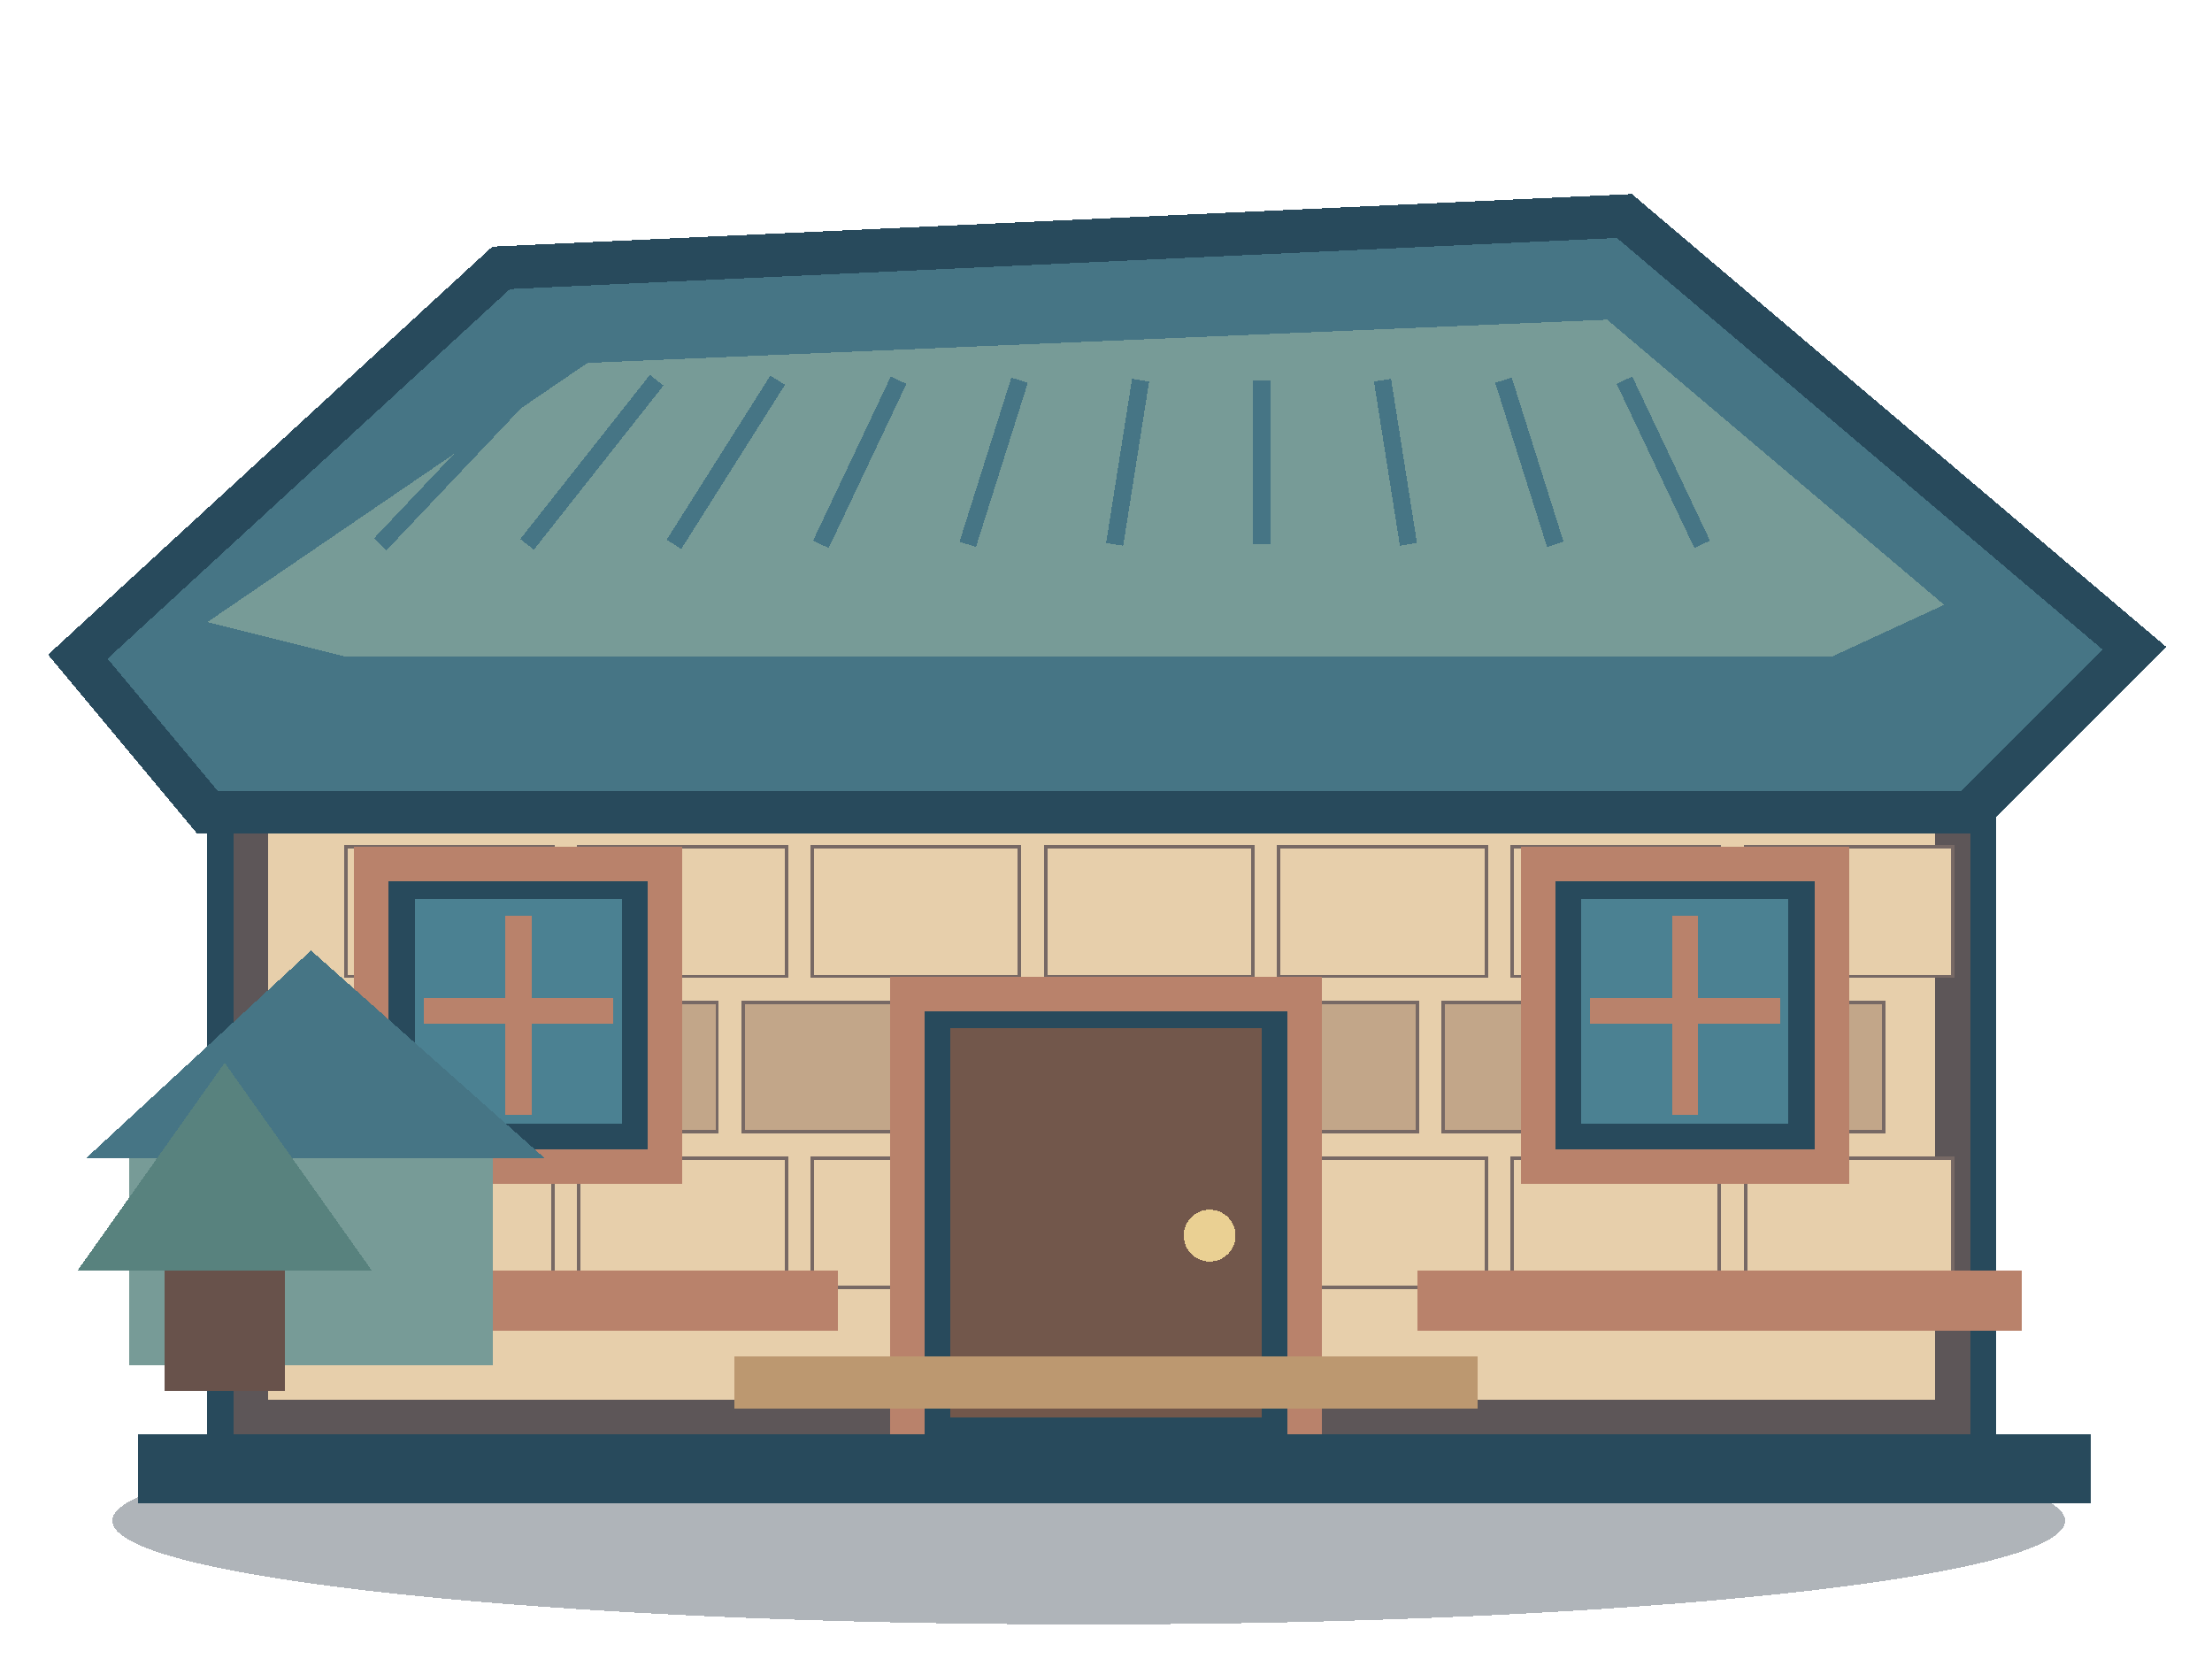
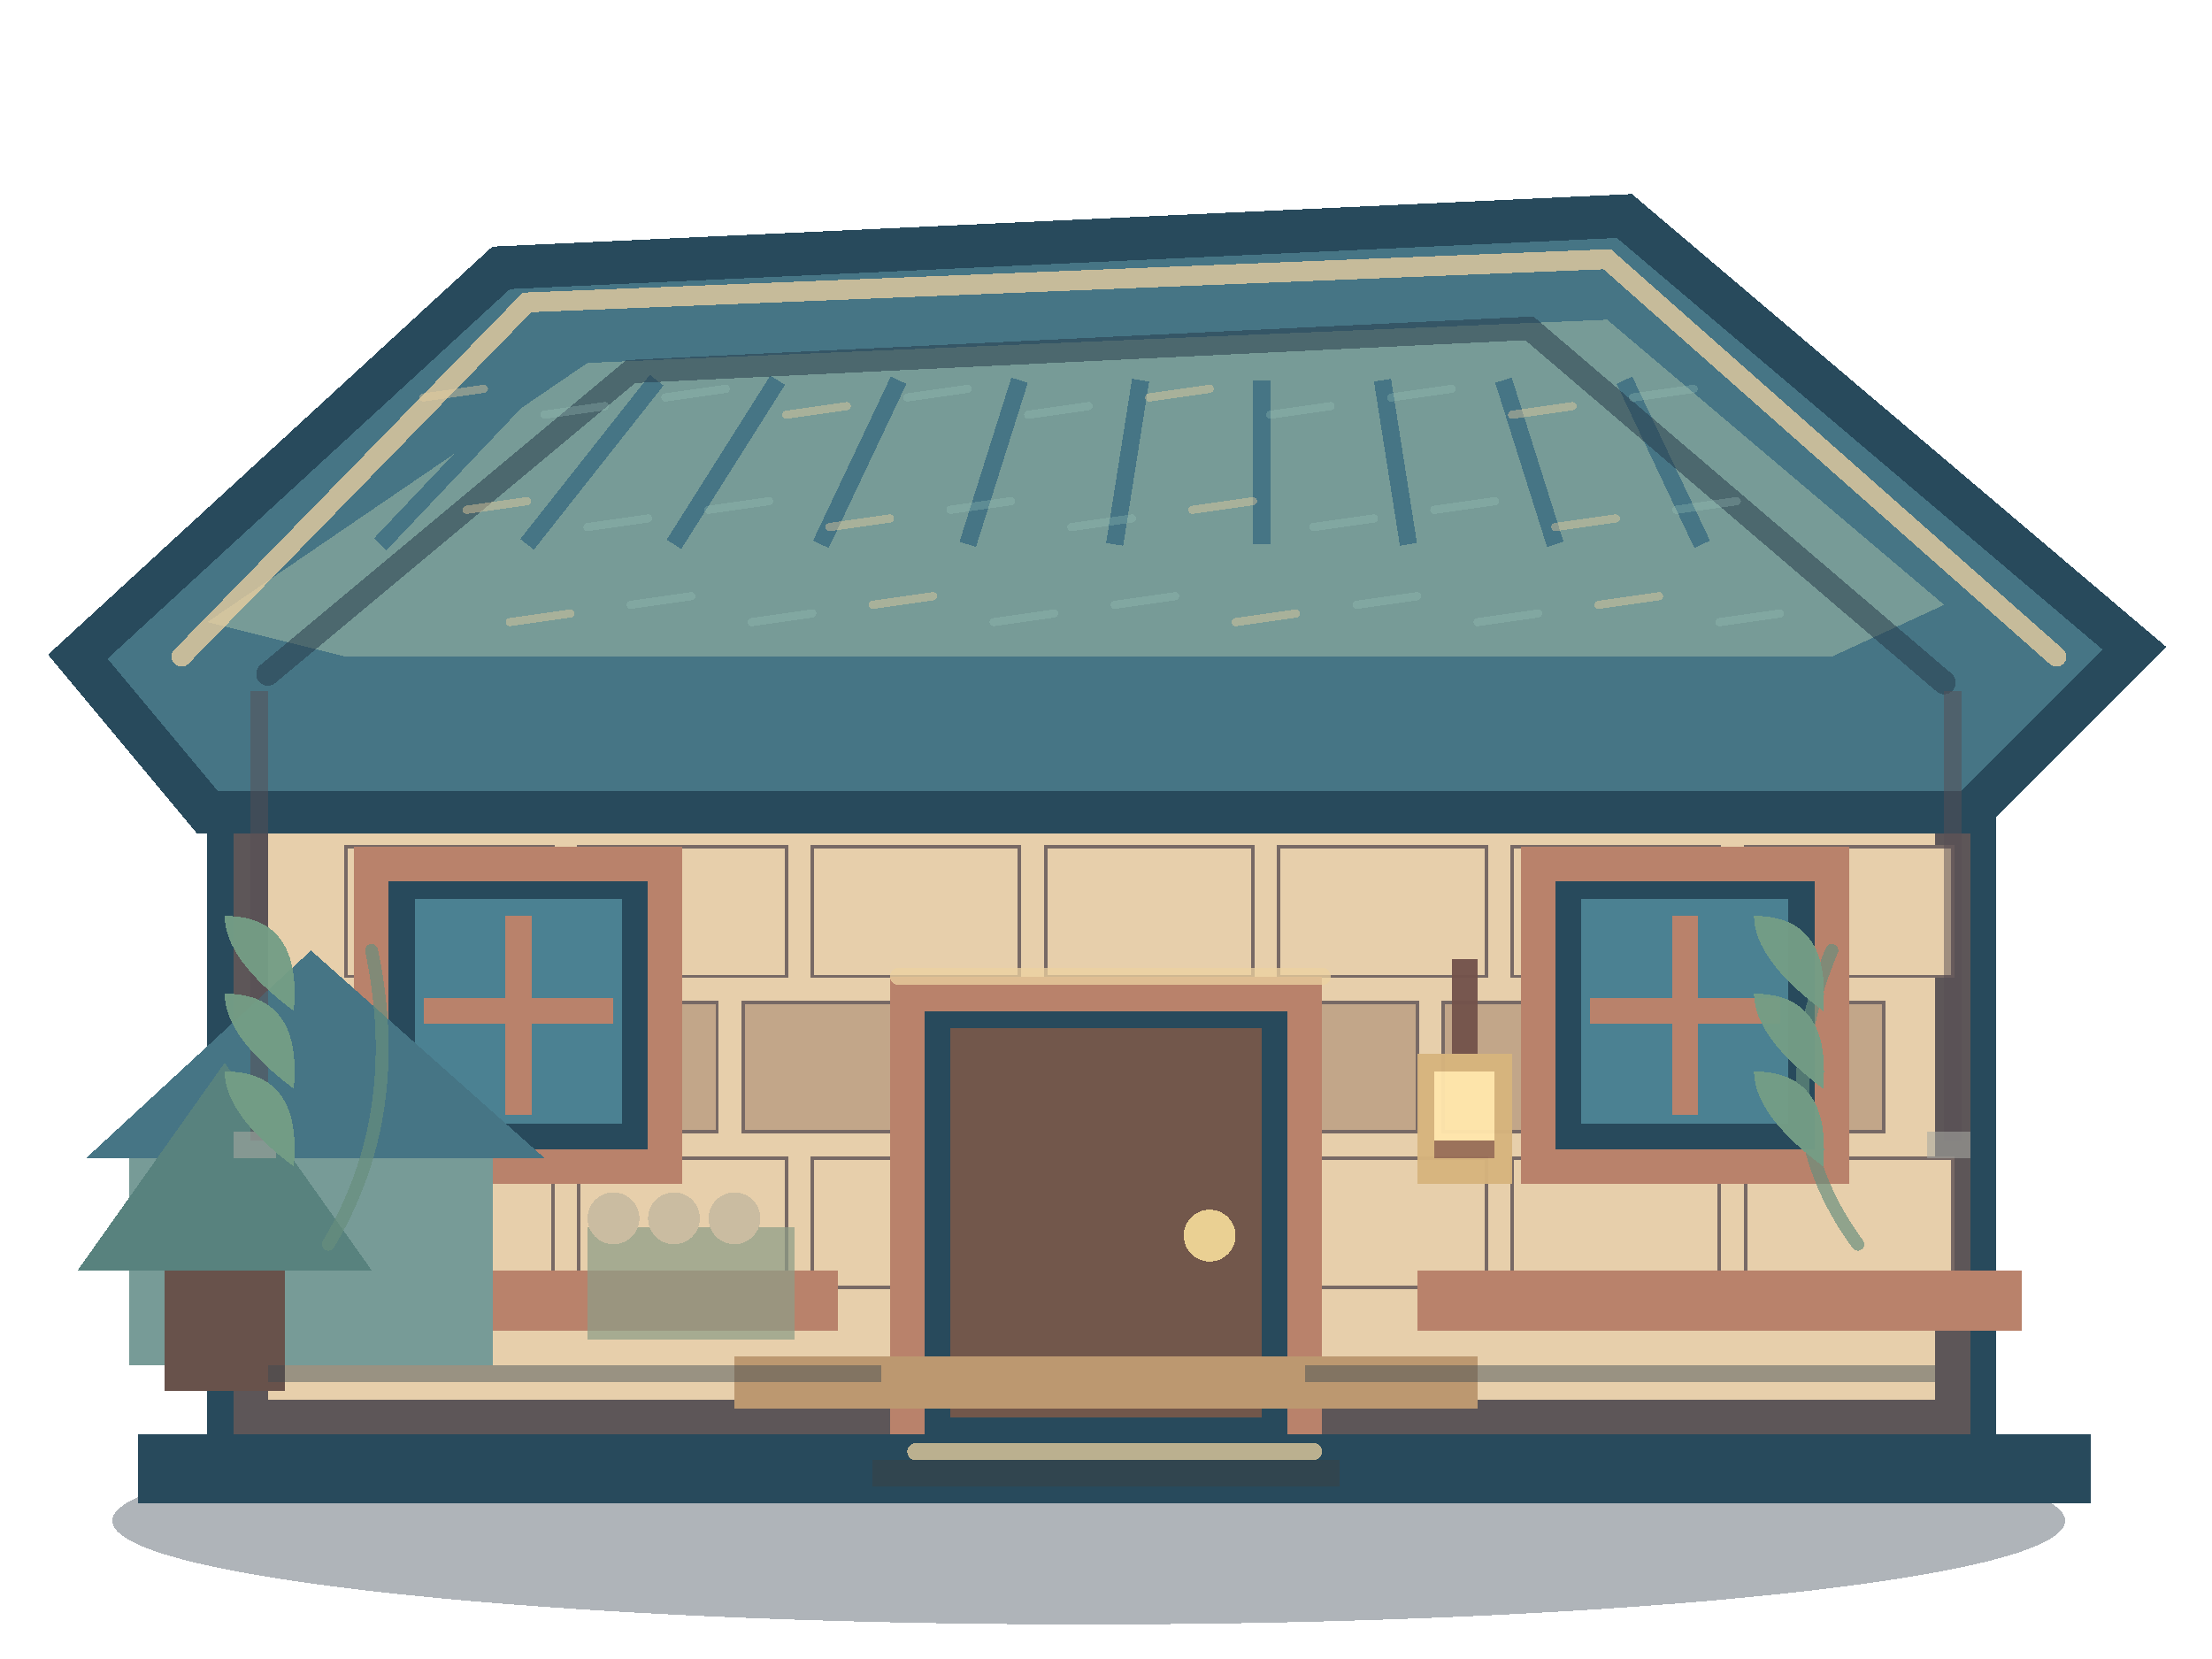
<svg xmlns="http://www.w3.org/2000/svg" width="256" height="192" viewBox="0 0 256 192">
  <defs />
  <g shape-rendering="crispEdges">
    <ellipse cx="126" cy="176" rx="113" ry="12" fill="#152433" opacity=".34" />
    <rect x="24" y="77" width="207" height="90" fill="#284a5c" />
    <rect x="29" y="73" width="197" height="91" fill="#e7cfab" stroke="#5d5658" stroke-width="4" />
    <rect x="32" y="80" width="24" height="15" fill="#c2a689" stroke="#776965" stroke-width="0.4" />
    <rect x="59" y="80" width="24" height="15" fill="#c2a689" stroke="#776965" stroke-width="0.4" />
    <rect x="86" y="80" width="24" height="15" fill="#c2a689" stroke="#776965" stroke-width="0.4" />
    <rect x="113" y="80" width="24" height="15" fill="#c2a689" stroke="#776965" stroke-width="0.4" />
    <rect x="140" y="80" width="24" height="15" fill="#c2a689" stroke="#776965" stroke-width="0.4" />
    <rect x="167" y="80" width="24" height="15" fill="#c2a689" stroke="#776965" stroke-width="0.4" />
    <rect x="194" y="80" width="24" height="15" fill="#c2a689" stroke="#776965" stroke-width="0.4" />
    <rect x="40" y="98" width="24" height="15" fill="#e7cfab" stroke="#776965" stroke-width="0.4" />
    <rect x="67" y="98" width="24" height="15" fill="#e7cfab" stroke="#776965" stroke-width="0.4" />
    <rect x="94" y="98" width="24" height="15" fill="#e7cfab" stroke="#776965" stroke-width="0.4" />
    <rect x="121" y="98" width="24" height="15" fill="#e7cfab" stroke="#776965" stroke-width="0.4" />
    <rect x="148" y="98" width="24" height="15" fill="#e7cfab" stroke="#776965" stroke-width="0.4" />
    <rect x="175" y="98" width="24" height="15" fill="#e7cfab" stroke="#776965" stroke-width="0.4" />
    <rect x="202" y="98" width="24" height="15" fill="#e7cfab" stroke="#776965" stroke-width="0.4" />
    <rect x="32" y="116" width="24" height="15" fill="#c2a689" stroke="#776965" stroke-width="0.4" />
    <rect x="59" y="116" width="24" height="15" fill="#c2a689" stroke="#776965" stroke-width="0.4" />
    <rect x="86" y="116" width="24" height="15" fill="#c2a689" stroke="#776965" stroke-width="0.4" />
    <rect x="113" y="116" width="24" height="15" fill="#c2a689" stroke="#776965" stroke-width="0.4" />
    <rect x="140" y="116" width="24" height="15" fill="#c2a689" stroke="#776965" stroke-width="0.4" />
    <rect x="167" y="116" width="24" height="15" fill="#c2a689" stroke="#776965" stroke-width="0.4" />
    <rect x="194" y="116" width="24" height="15" fill="#c2a689" stroke="#776965" stroke-width="0.4" />
    <rect x="40" y="134" width="24" height="15" fill="#e7cfab" stroke="#776965" stroke-width="0.4" />
    <rect x="67" y="134" width="24" height="15" fill="#e7cfab" stroke="#776965" stroke-width="0.4" />
    <rect x="94" y="134" width="24" height="15" fill="#e7cfab" stroke="#776965" stroke-width="0.4" />
    <rect x="121" y="134" width="24" height="15" fill="#e7cfab" stroke="#776965" stroke-width="0.4" />
    <rect x="148" y="134" width="24" height="15" fill="#e7cfab" stroke="#776965" stroke-width="0.4" />
    <rect x="175" y="134" width="24" height="15" fill="#e7cfab" stroke="#776965" stroke-width="0.4" />
    <rect x="202" y="134" width="24" height="15" fill="#e7cfab" stroke="#776965" stroke-width="0.4" />
    <path d="M9 76L58 31L188 25L247 75L228 94H24Z" fill="#467585" stroke="#284a5c" stroke-width="5" />
    <path d="M24 72L68 42L186 37L225 70L212 76H40Z" fill="#779b97" />
    <path d="M44 63L62 44" fill="none" stroke="#467585" stroke-width="2" />
    <path d="M61 63L76 44" fill="none" stroke="#467585" stroke-width="2" />
    <path d="M78 63L90 44" fill="none" stroke="#467585" stroke-width="2" />
    <path d="M95 63L104 44" fill="none" stroke="#467585" stroke-width="2" />
    <path d="M112 63L118 44" fill="none" stroke="#467585" stroke-width="2" />
    <path d="M129 63L132 44" fill="none" stroke="#467585" stroke-width="2" />
    <path d="M146 63L146 44" fill="none" stroke="#467585" stroke-width="2" />
    <path d="M163 63L160 44" fill="none" stroke="#467585" stroke-width="2" />
    <path d="M180 63L174 44" fill="none" stroke="#467585" stroke-width="2" />
    <path d="M197 63L188 44" fill="none" stroke="#467585" stroke-width="2" />
    <rect x="105" y="115" width="46" height="53" fill="#284a5c" stroke="#b9826b" stroke-width="4" />
    <rect x="110" y="119" width="36" height="45" fill="#72574b" />
    <circle cx="140" cy="143" r="3" fill="#ead093" />
    <rect x="43" y="100" width="34" height="35" fill="#284a5c" stroke="#b9826b" stroke-width="4" />
    <rect x="48" y="104" width="24" height="26" fill="#4b8192" />
    <path d="M60 106L60 129" fill="none" stroke="#b9826b" stroke-width="3" />
    <path d="M49 117L71 117" fill="none" stroke="#b9826b" stroke-width="3" />
    <rect x="178" y="100" width="34" height="35" fill="#284a5c" stroke="#b9826b" stroke-width="4" />
    <rect x="183" y="104" width="24" height="26" fill="#4b8192" />
    <path d="M195 106L195 129" fill="none" stroke="#b9826b" stroke-width="3" />
    <path d="M184 117L206 117" fill="none" stroke="#b9826b" stroke-width="3" />
    <rect x="22" y="147" width="75" height="7" fill="#b9826b" />
    <rect x="164" y="147" width="70" height="7" fill="#b9826b" />
    <rect x="16" y="166" width="226" height="8" fill="#284a5c" />
    <rect x="15" y="134" width="42" height="24" fill="#779b97" />
    <path d="M10 134L36 110L63 134Z" fill="#467585" />
    <rect x="19" y="138" width="14" height="23" fill="#68524b" />
    <path d="M26 123L9 147L43 147Z" fill="#58827e" />
    <rect x="85" y="157" width="86" height="6" fill="#bc9870" />
+     <g id="deep-pass" opacity=".96">
+       <path d="M21 76L61 35L186 30L238 76" fill="none" stroke="#ecd1a0" stroke-width="2.3" opacity="0.8" stroke-linecap="round" />
+       <path d="M31 78L73 43L177 38L225 79" fill="none" stroke="#263a4b" stroke-width="2.7" opacity="0.55" stroke-linecap="round" />
+       <path d="M49 46l7 -1" fill="none" stroke="#ecd1a0" stroke-width="0.95" opacity="0.43" stroke-linecap="round" />
+       <path d="M63 48l7 -1" fill="none" stroke="#9cc4b8" stroke-width="0.95" opacity="0.3" stroke-linecap="round" />
+       <path d="M77 46l7 -1" fill="none" stroke="#9cc4b8" stroke-width="0.95" opacity="0.3" stroke-linecap="round" />
+       <path d="M91 48l7 -1" fill="none" stroke="#ecd1a0" stroke-width="0.95" opacity="0.43" stroke-linecap="round" />
+       <path d="M105 46l7 -1" fill="none" stroke="#9cc4b8" stroke-width="0.95" opacity="0.3" stroke-linecap="round" />
+       <path d="M119 48l7 -1" fill="none" stroke="#9cc4b8" stroke-width="0.95" opacity="0.3" stroke-linecap="round" />
+       <path d="M133 46l7 -1" fill="none" stroke="#ecd1a0" stroke-width="0.95" opacity="0.43" stroke-linecap="round" />
+       <path d="M147 48l7 -1" fill="none" stroke="#9cc4b8" stroke-width="0.95" opacity="0.3" stroke-linecap="round" />
+       <path d="M161 46l7 -1" fill="none" stroke="#9cc4b8" stroke-width="0.95" opacity="0.3" stroke-linecap="round" />
+       <path d="M175 48l7 -1" fill="none" stroke="#ecd1a0" stroke-width="0.95" opacity="0.43" stroke-linecap="round" />
+       <path d="M189 46l7 -1" fill="none" stroke="#9cc4b8" stroke-width="0.95" opacity="0.3" stroke-linecap="round" />
+       <path d="M54 59l7 -1" fill="none" stroke="#ecd1a0" stroke-width="0.95" opacity="0.43" stroke-linecap="round" />
+       <path d="M68 61l7 -1" fill="none" stroke="#9cc4b8" stroke-width="0.95" opacity="0.3" stroke-linecap="round" />
+       <path d="M82 59l7 -1" fill="none" stroke="#9cc4b8" stroke-width="0.95" opacity="0.3" stroke-linecap="round" />
+       <path d="M96 61l7 -1" fill="none" stroke="#ecd1a0" stroke-width="0.95" opacity="0.43" stroke-linecap="round" />
+       <path d="M110 59l7 -1" fill="none" stroke="#9cc4b8" stroke-width="0.95" opacity="0.3" stroke-linecap="round" />
+       <path d="M124 61l7 -1" fill="none" stroke="#9cc4b8" stroke-width="0.95" opacity="0.3" stroke-linecap="round" />
+       <path d="M138 59l7 -1" fill="none" stroke="#ecd1a0" stroke-width="0.95" opacity="0.43" stroke-linecap="round" />
+       <path d="M152 61l7 -1" fill="none" stroke="#9cc4b8" stroke-width="0.95" opacity="0.3" stroke-linecap="round" />
+       <path d="M166 59l7 -1" fill="none" stroke="#9cc4b8" stroke-width="0.95" opacity="0.3" stroke-linecap="round" />
+       <path d="M180 61l7 -1" fill="none" stroke="#ecd1a0" stroke-width="0.95" opacity="0.43" stroke-linecap="round" />
+       <path d="M194 59l7 -1" fill="none" stroke="#9cc4b8" stroke-width="0.95" opacity="0.3" stroke-linecap="round" />
+       <path d="M59 72l7 -1" fill="none" stroke="#ecd1a0" stroke-width="0.95" opacity="0.43" stroke-linecap="round" />
+       <path d="M73 70l7 -1" fill="none" stroke="#9cc4b8" stroke-width="0.95" opacity="0.3" stroke-linecap="round" />
+       <path d="M87 72l7 -1" fill="none" stroke="#9cc4b8" stroke-width="0.95" opacity="0.3" stroke-linecap="round" />
+       <path d="M101 70l7 -1" fill="none" stroke="#ecd1a0" stroke-width="0.95" opacity="0.43" stroke-linecap="round" />
+       <path d="M115 72l7 -1" fill="none" stroke="#9cc4b8" stroke-width="0.95" opacity="0.3" stroke-linecap="round" />
+       <path d="M129 70l7 -1" fill="none" stroke="#9cc4b8" stroke-width="0.95" opacity="0.3" stroke-linecap="round" />
+       <path d="M143 72l7 -1" fill="none" stroke="#ecd1a0" stroke-width="0.95" opacity="0.43" stroke-linecap="round" />
+       <path d="M157 70l7 -1" fill="none" stroke="#9cc4b8" stroke-width="0.95" opacity="0.3" stroke-linecap="round" />
+       <path d="M171 72l7 -1" fill="none" stroke="#9cc4b8" stroke-width="0.95" opacity="0.3" stroke-linecap="round" />
+       <path d="M185 70l7 -1" fill="none" stroke="#ecd1a0" stroke-width="0.95" opacity="0.43" stroke-linecap="round" />
+       <path d="M199 72l7 -1" fill="none" stroke="#9cc4b8" stroke-width="0.95" opacity="0.3" stroke-linecap="round" />
+       <rect x="31" y="158" width="71" height="2" fill="#3d4a4f" opacity="0.48" />
+       <rect x="151" y="158" width="73" height="2" fill="#3d4a4f" opacity="0.48" />
+       <path d="M104 113H153M106 168H152" fill="none" stroke="#ecd1a0" stroke-width="2" opacity="0.78" stroke-linecap="round" />
+       <rect x="101" y="169" width="54" height="3" fill="#35444b" opacity="0.8" />
+       <rect x="29" y="80" width="2" height="52" fill="#594e54" opacity="0.52" />
+       <rect x="27" y="131" width="5" height="3" fill="#a6a9a2" opacity="0.6" />
+       <rect x="225" y="80" width="2" height="52" fill="#594e54" opacity="0.52" />
+       <rect x="223" y="131" width="5" height="3" fill="#a6a9a2" opacity="0.6" />
+       <path d="M38 144Q47 129 43 110" fill="none" stroke="#678e7c" stroke-width="1.5" opacity="0.7" stroke-linecap="round" />
+       <path d="M34 117q-8 -6 -8 -11q9 0 8 11" fill="#749d85" />
+       <path d="M34 126q-8 -6 -8 -11q9 0 8 11" fill="#749d85" />
+       <path d="M34 135q-8 -6 -8 -11q9 0 8 11" fill="#749d85" />
+       <path d="M215 144Q204 129 212 110" fill="none" stroke="#678e7c" stroke-width="1.5" opacity="0.7" stroke-linecap="round" />
+       <path d="M211 117q-8 -6 -8 -11q9 0 8 11" fill="#749d85" />
+       <path d="M211 126q-8 -6 -8 -11q9 0 8 11" fill="#749d85" />
+       <path d="M211 135q-8 -6 -8 -11q9 0 8 11" fill="#749d85" />
+       <rect x="68" y="142" width="24" height="13" fill="#8e9e87" opacity="0.75" />
+       <circle cx="71" cy="141" r="3" fill="#c9bba0" opacity="1" />
+       <circle cx="78" cy="141" r="3" fill="#c9bba0" opacity="1" />
+       <circle cx="85" cy="141" r="3" fill="#c9bba0" opacity="1" />
+       <rect x="168" y="111" width="3" height="14" fill="#73524b" opacity="1" />
+       <rect x="164" y="122" width="11" height="15" fill="#d6b47d" opacity="1" />
+       <rect x="166" y="124" width="7" height="9" fill="#ffe6ac" opacity="1" />
+       <rect x="166" y="132" width="7" height="2" fill="#986e57" opacity="1" />
+     </g>
  </g>
</svg>
